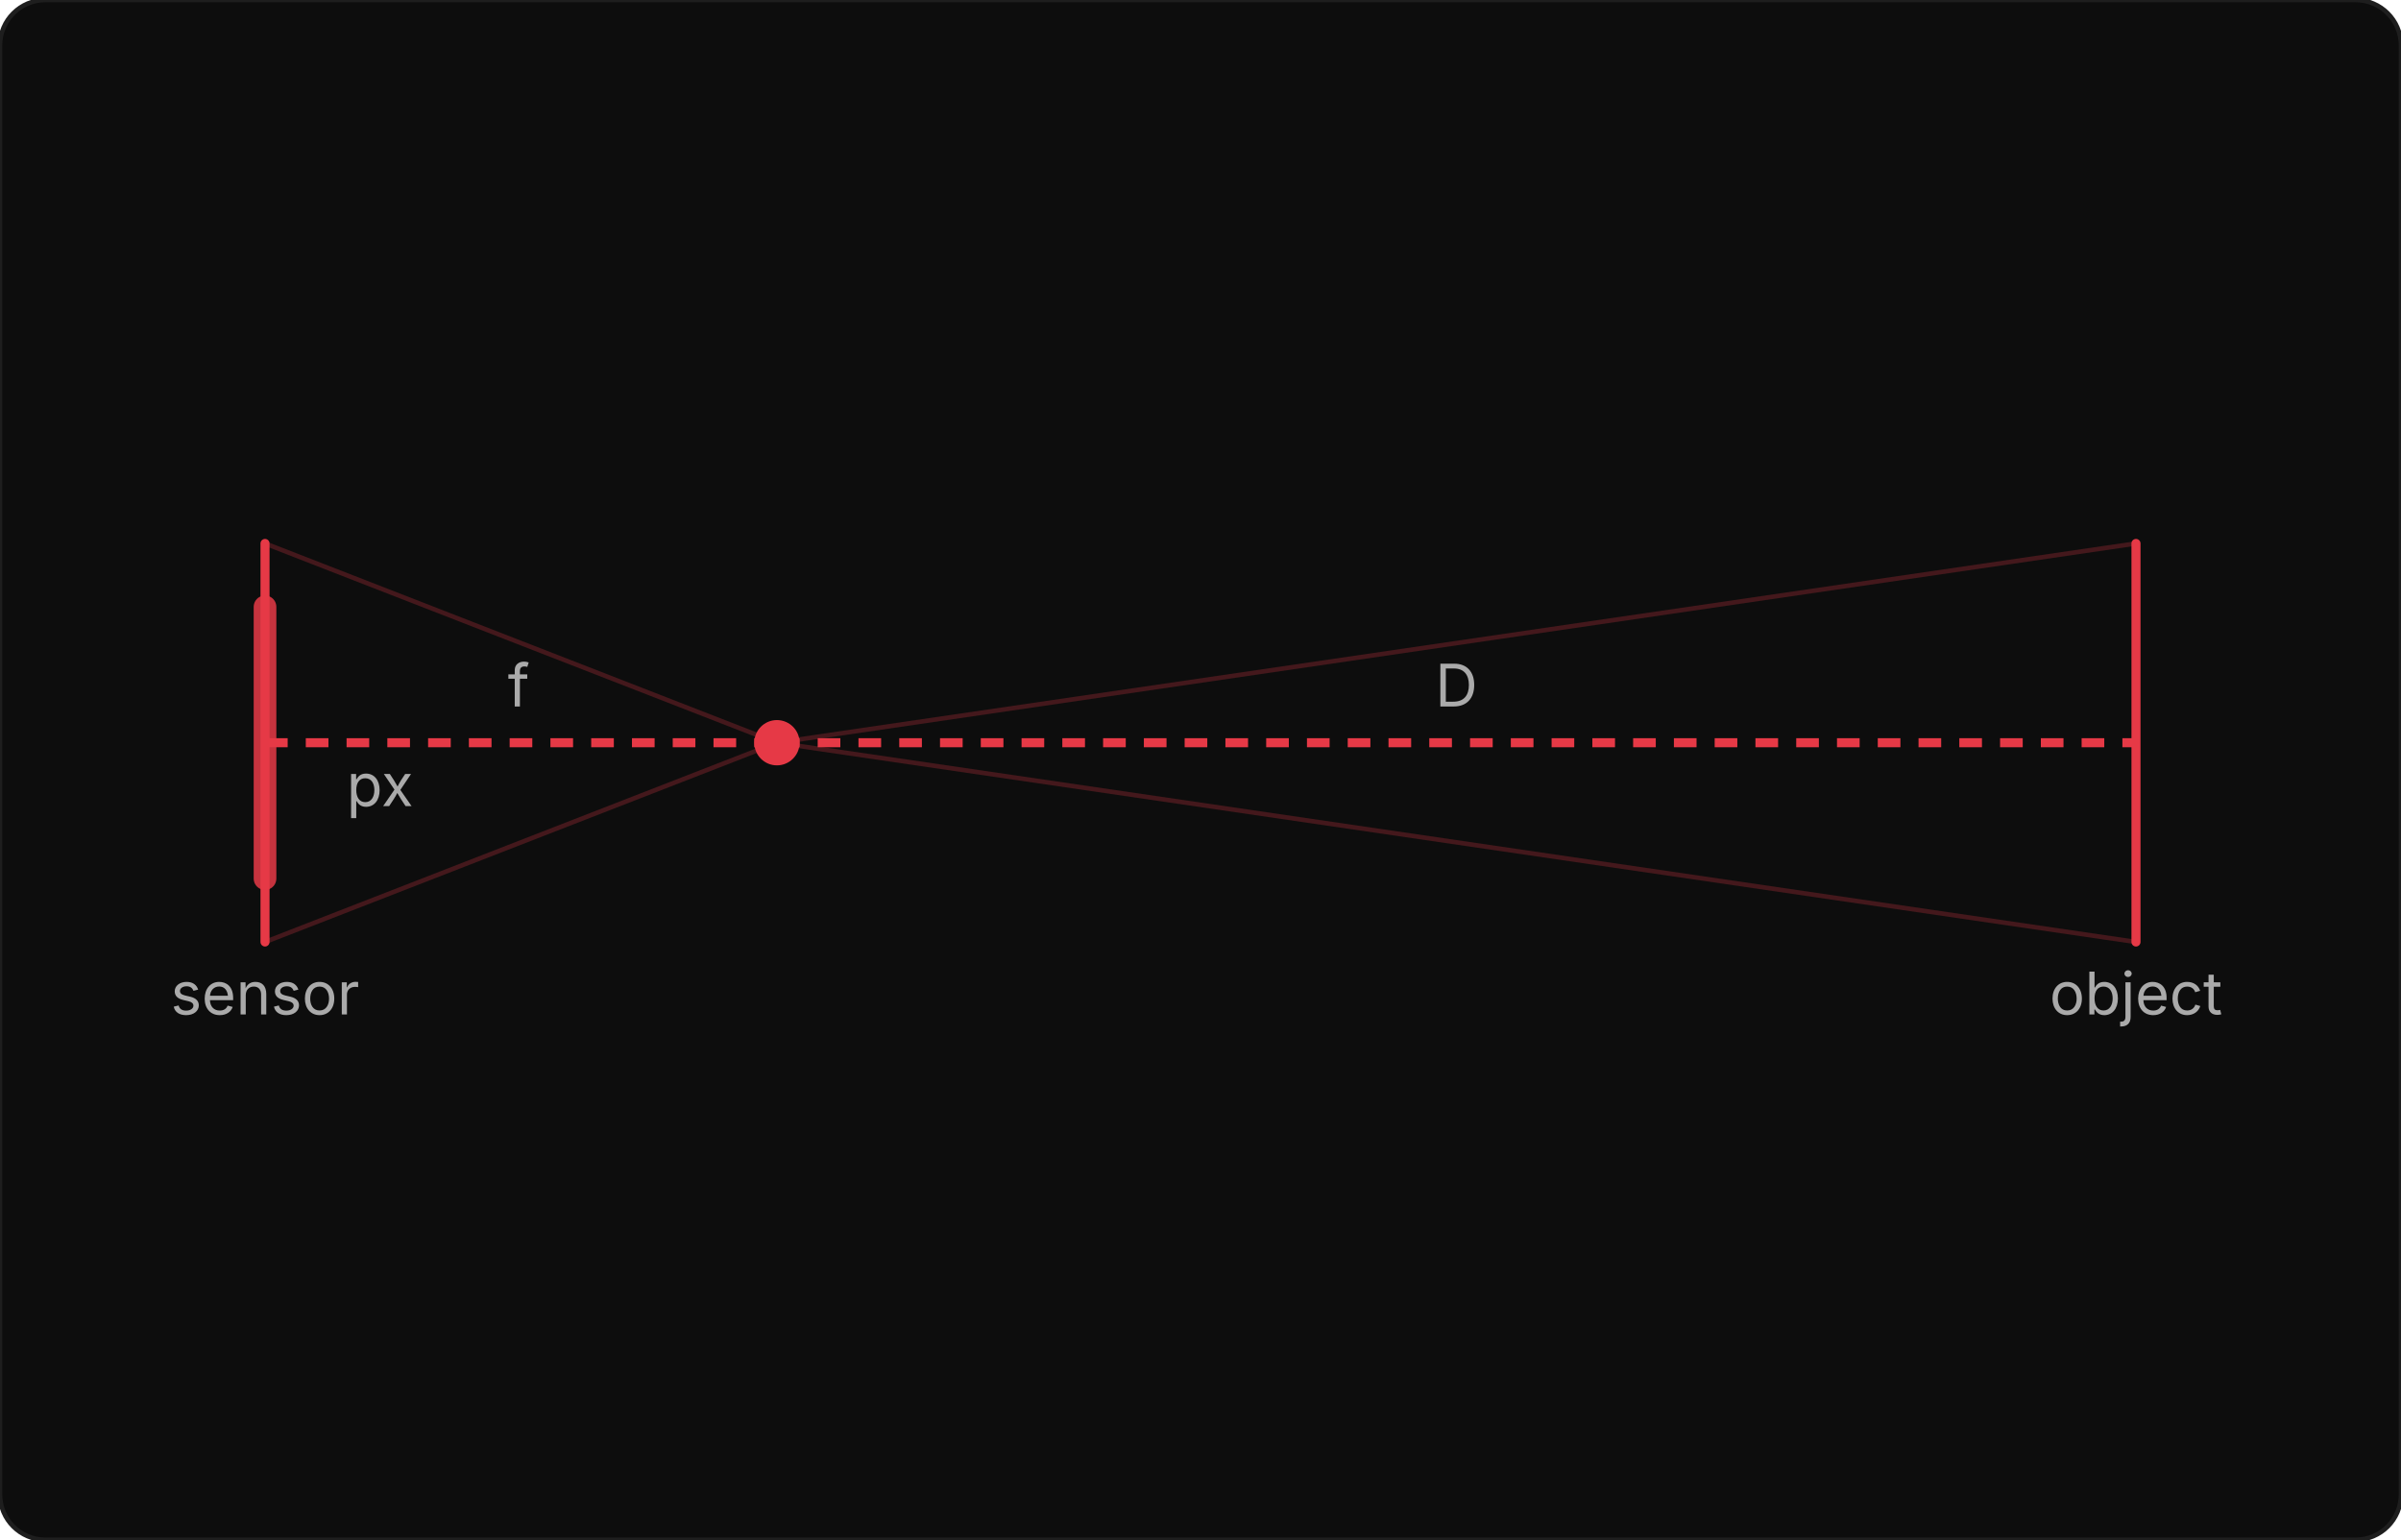
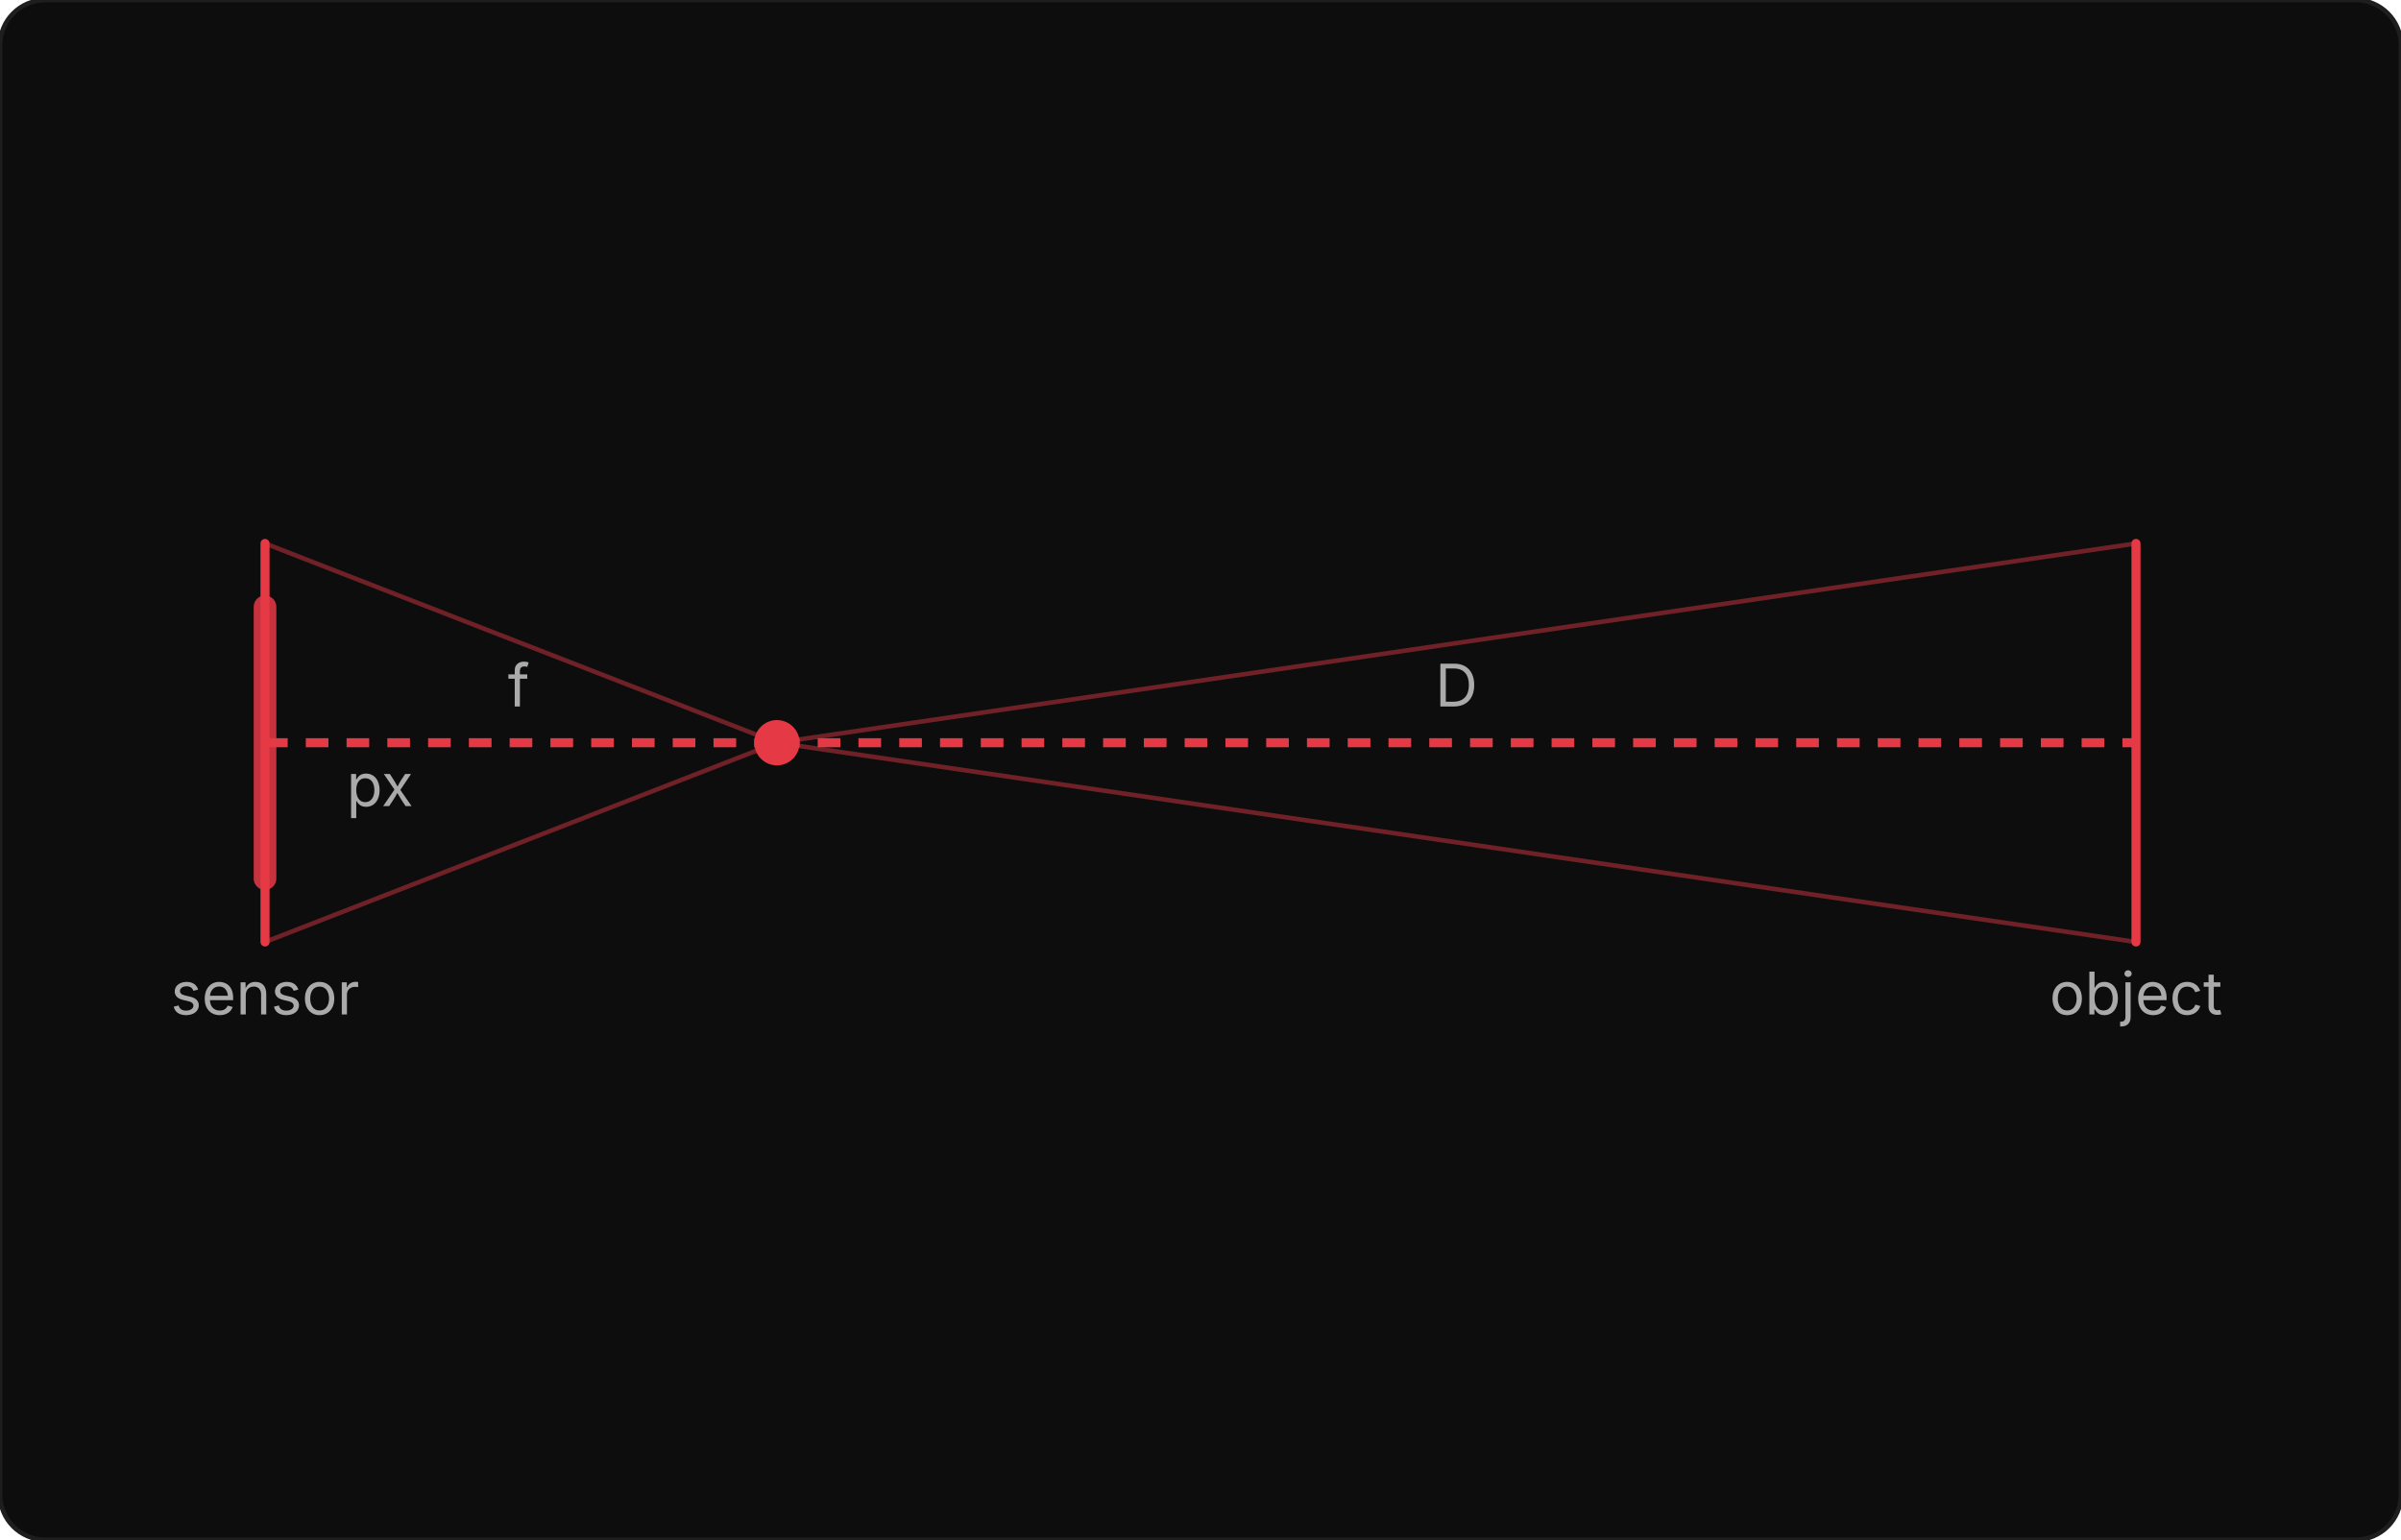
<svg xmlns="http://www.w3.org/2000/svg" viewBox="-6.5 -104 530 340" width="620" role="img" aria-label="Pinhole camera model: sensor with pixel span, focal length f, pinhole, distance D, and object">
  <rect x="-6.5" y="-104" width="530" height="340" rx="10" fill="#0d0d0d" stroke="#1e1e1e" stroke-width="1" />
  <line x1="52" y1="16" x2="52" y2="104" stroke="#e63946" stroke-width="2" stroke-linecap="round" />
  <line x1="52" y1="30" x2="52" y2="90" stroke="#e63946" stroke-width="5" stroke-linecap="round" opacity="0.85" />
  <line x1="52" y1="60" x2="165" y2="60" stroke="#e63946" stroke-width="2" stroke-dasharray="5 4" />
-   <line x1="52" y1="16" x2="165" y2="60" stroke="#e63946" stroke-width="1" opacity="0.25" />
-   <line x1="52" y1="104" x2="165" y2="60" stroke="#e63946" stroke-width="1" opacity="0.25" />
+   <line x1="52" y1="16" x2="165" y2="60" stroke="#e63946" stroke-width="1" opacity="0.45" />
+   <line x1="52" y1="104" x2="165" y2="60" stroke="#e63946" stroke-width="1" opacity="0.45" />
  <circle cx="165" cy="60" r="5" fill="#e63946" />
-   <line x1="165" y1="60" x2="465" y2="16" stroke="#e63946" stroke-width="1" opacity="0.25" />
-   <line x1="165" y1="60" x2="465" y2="104" stroke="#e63946" stroke-width="1" opacity="0.25" />
+   <line x1="165" y1="60" x2="465" y2="16" stroke="#e63946" stroke-width="1" opacity="0.45" />
+   <line x1="165" y1="60" x2="465" y2="104" stroke="#e63946" stroke-width="1" opacity="0.45" />
  <line x1="165" y1="60" x2="465" y2="60" stroke="#e63946" stroke-width="2" stroke-dasharray="5 4" />
  <line x1="465" y1="16" x2="465" y2="104" stroke="#e63946" stroke-width="2" stroke-linecap="round" />
  <g fill="#aaaaaa" font-family="system-ui, -apple-system, Segoe UI, sans-serif" font-size="13">
    <text x="52" y="120" text-anchor="middle">sensor</text>
    <text x="70" y="74" text-anchor="start">px</text>
    <text x="108" y="52" text-anchor="middle">f</text>
    <text x="315" y="52" text-anchor="middle">D</text>
    <text x="465" y="120" text-anchor="middle">object</text>
  </g>
</svg>
